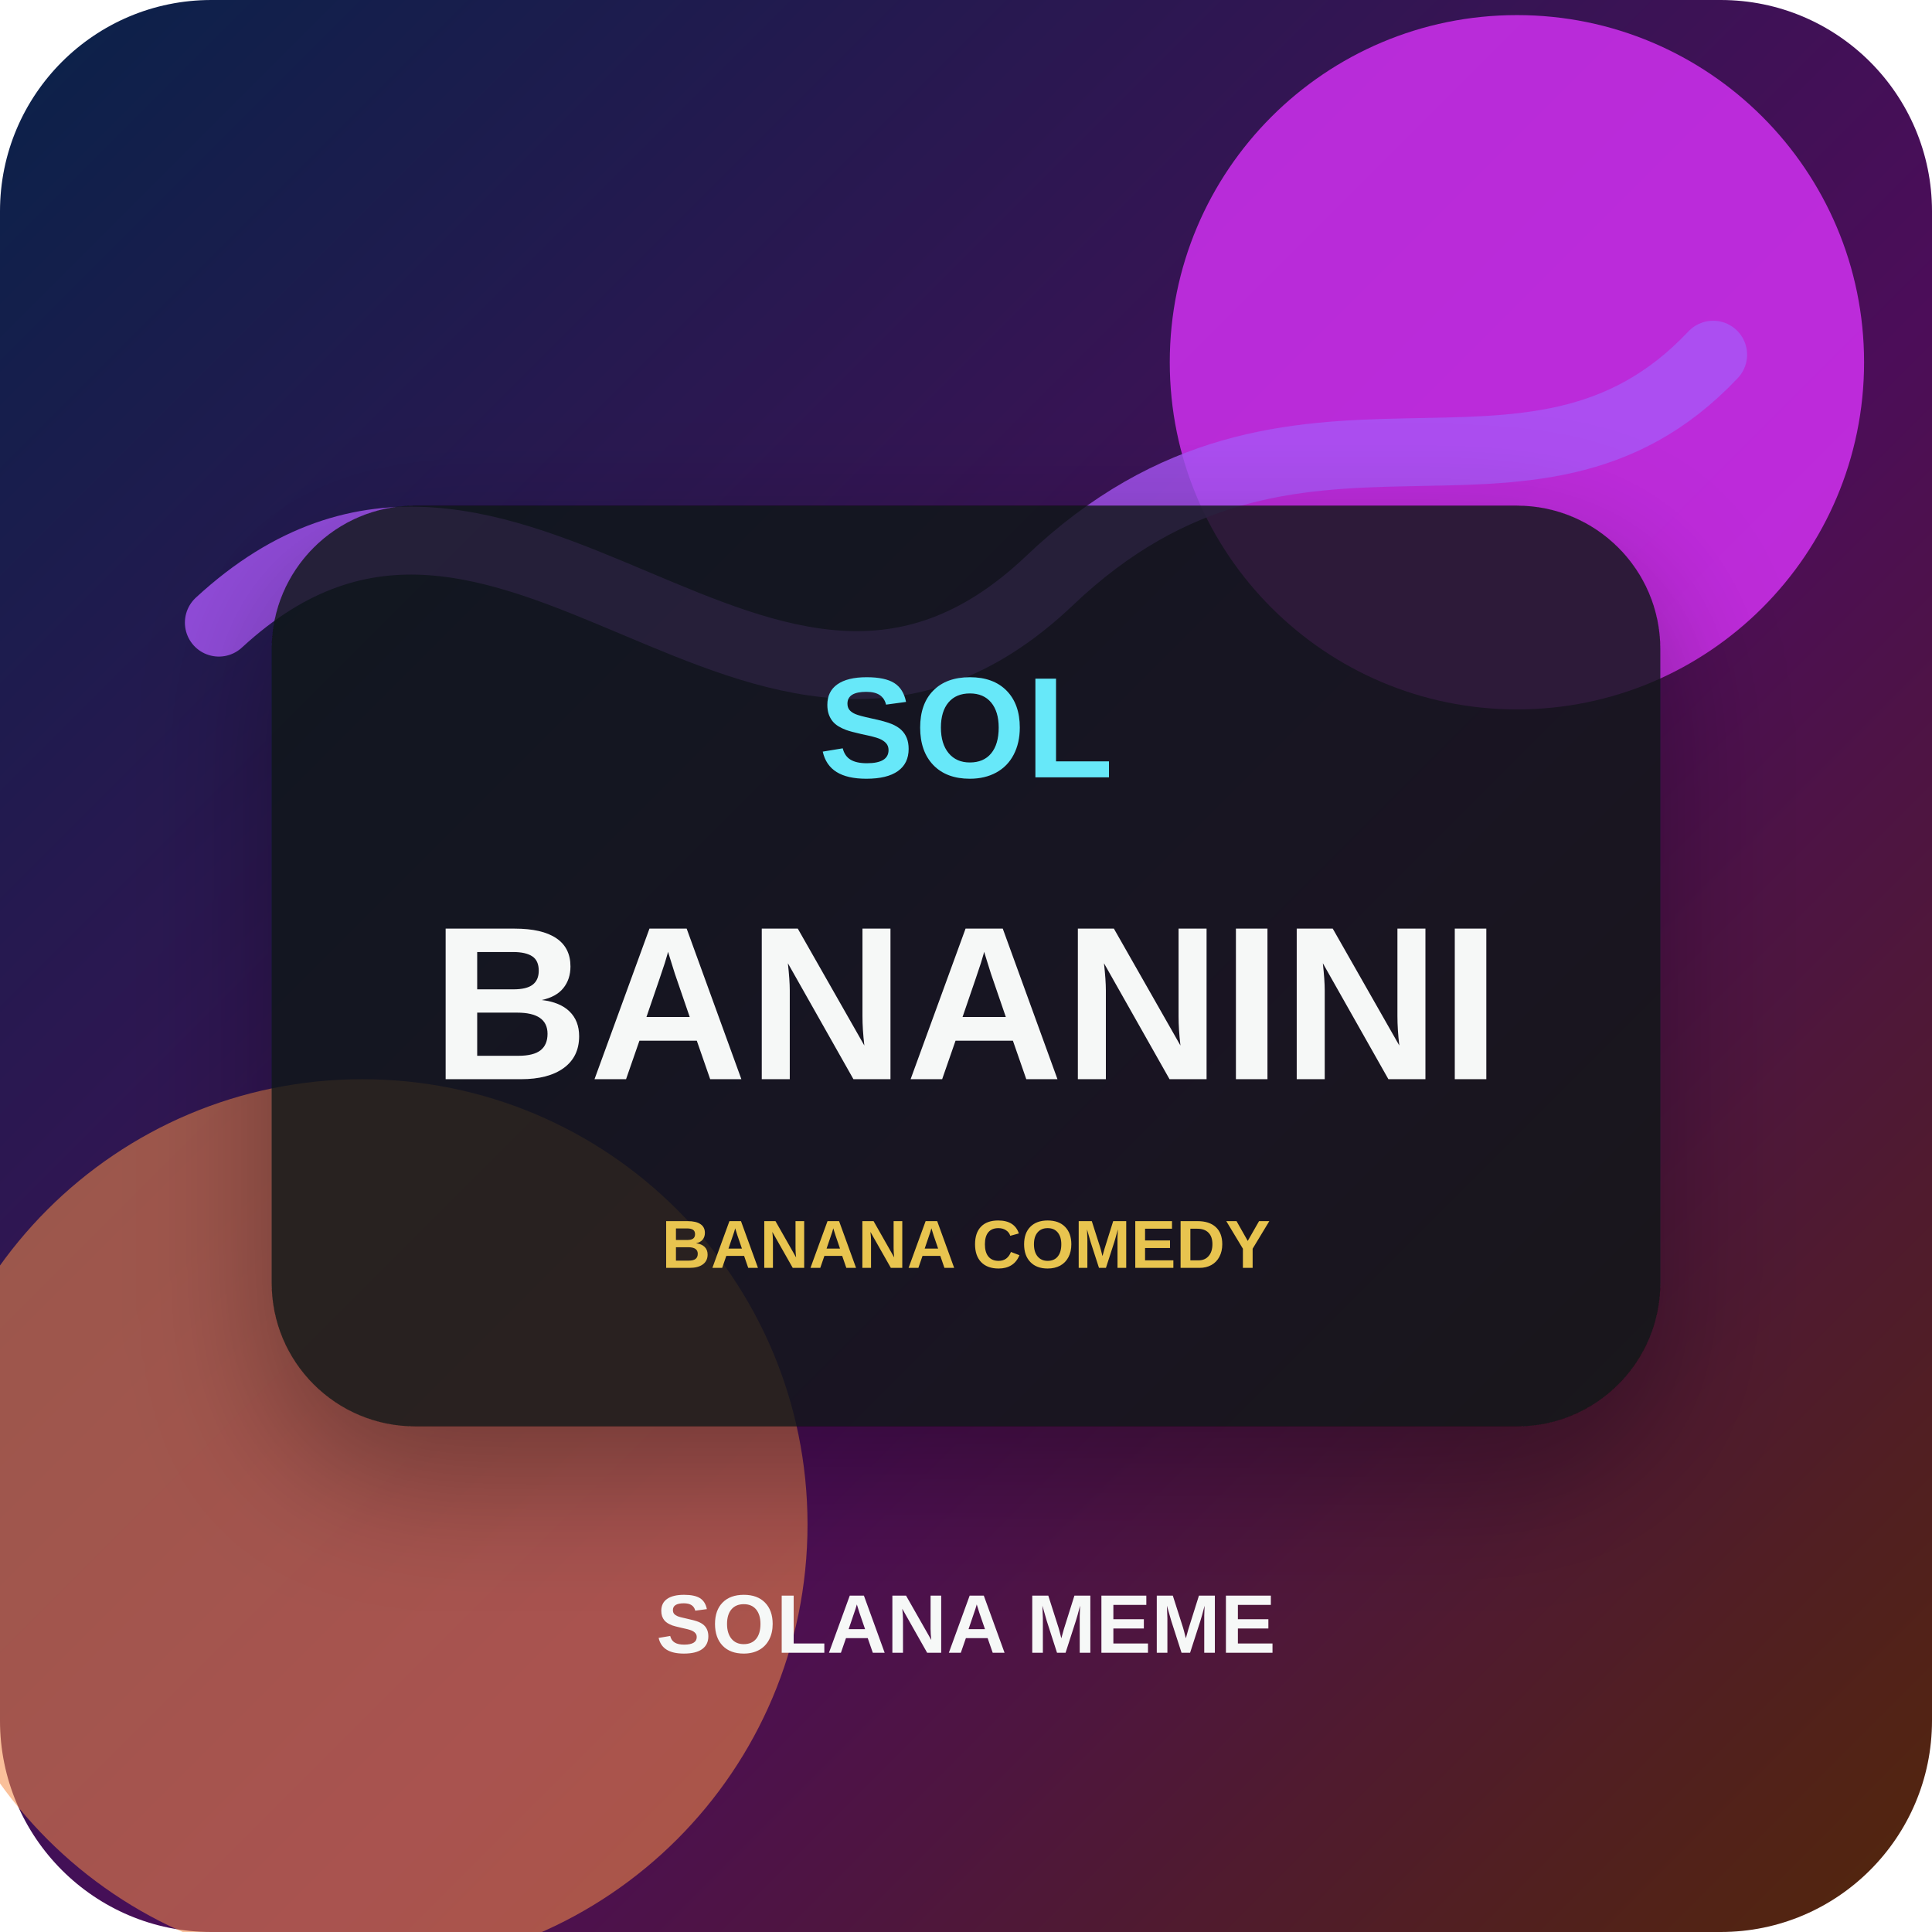
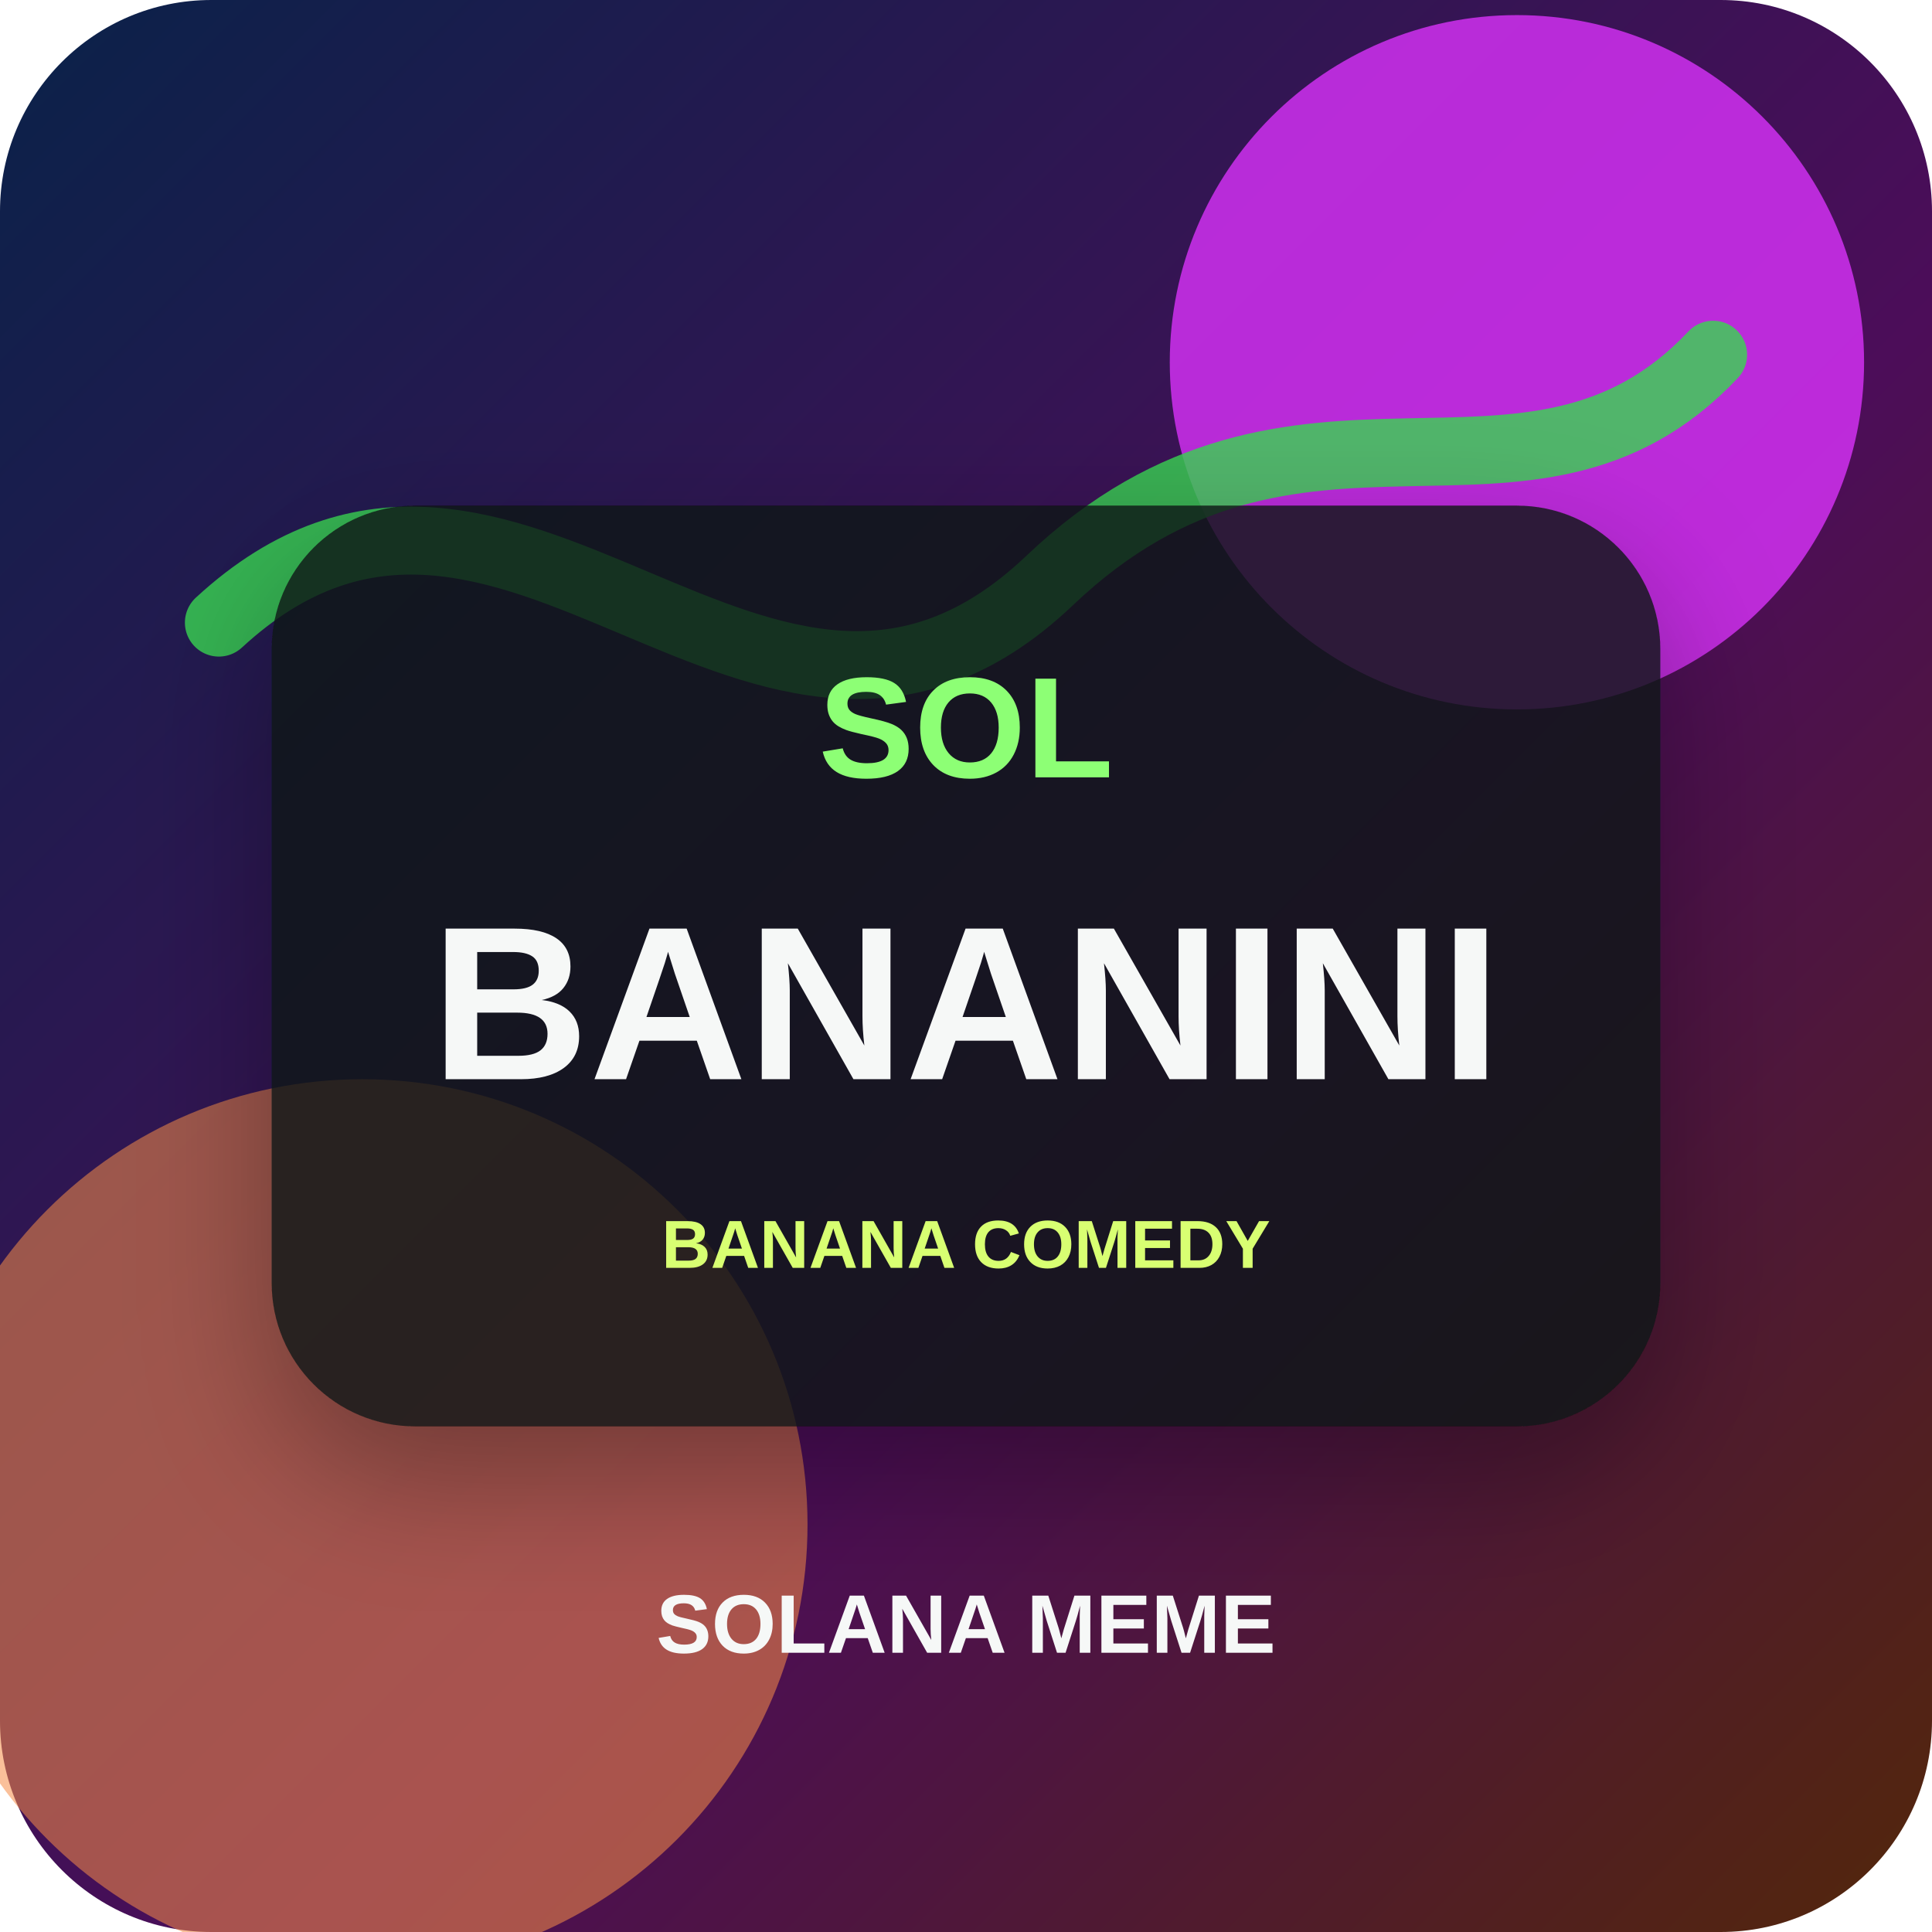
<svg xmlns="http://www.w3.org/2000/svg" viewBox="0 0 512 512" role="img" aria-label="Chimpanzini Bananini token art">
  <defs>
    <linearGradient id="bg" x1="0" y1="0" x2="1" y2="1">
      <stop offset="0" stop-color="hsl(216 78% 16%)" />
      <stop offset="0.58" stop-color="hsl(290 74% 20%)" />
      <stop offset="1" stop-color="hsl(24 80% 18%)" />
    </linearGradient>
    <filter id="shadow" x="-20%" y="-20%" width="140%" height="140%">
      <feDropShadow dx="0" dy="14" stdDeviation="18" flood-color="#000" flood-opacity=".38" />
    </filter>
  </defs>
  <rect width="512" height="512" rx="56" fill="url(#bg)" />
  <circle cx="402" cy="96" r="92" fill="hsl(290 92% 58%)" opacity=".82" />
  <circle cx="96" cy="404" r="118" fill="hsl(24 90% 62%)" opacity=".55" />
-   <path d="M58 165 C135 94 202 226 278 154 C344 91 405 146 454 94" fill="none" stroke="#a855f7" stroke-width="18" stroke-linecap="round" opacity=".82" />
+   <path d="M58 165 C135 94 202 226 278 154 C344 91 405 146 454 94" fill="none" stroke="#39d353" stroke-width="18" stroke-linecap="round" opacity=".82" />
  <rect x="72" y="134" width="368" height="244" rx="38" fill="#0f1412" opacity=".82" filter="url(#shadow)" />
-   <text x="256" y="206" text-anchor="middle" font-family="Arial, Helvetica, sans-serif" font-size="38" font-weight="900" fill="#67e8f9">SOL</text>
+   <text x="256" y="206" text-anchor="middle" font-family="Arial, Helvetica, sans-serif" font-size="38" font-weight="900" fill="#8dff75">SOL</text>
  <text x="256" y="286" text-anchor="middle" font-family="Arial, Helvetica, sans-serif" font-size="58" font-weight="900" fill="#f6f8f7">BANANINI</text>
-   <text x="256" y="336" text-anchor="middle" font-family="Arial, Helvetica, sans-serif" font-size="18" font-weight="800" fill="#e8c44f">BANANA COMEDY</text>
+   <text x="256" y="336" text-anchor="middle" font-family="Arial, Helvetica, sans-serif" font-size="18" font-weight="800" fill="#d8ff72">BANANA COMEDY</text>
  <text x="256" y="438" text-anchor="middle" font-family="Arial, Helvetica, sans-serif" font-size="22" font-weight="900" fill="#f6f8f7">SOLANA MEME</text>
</svg>
